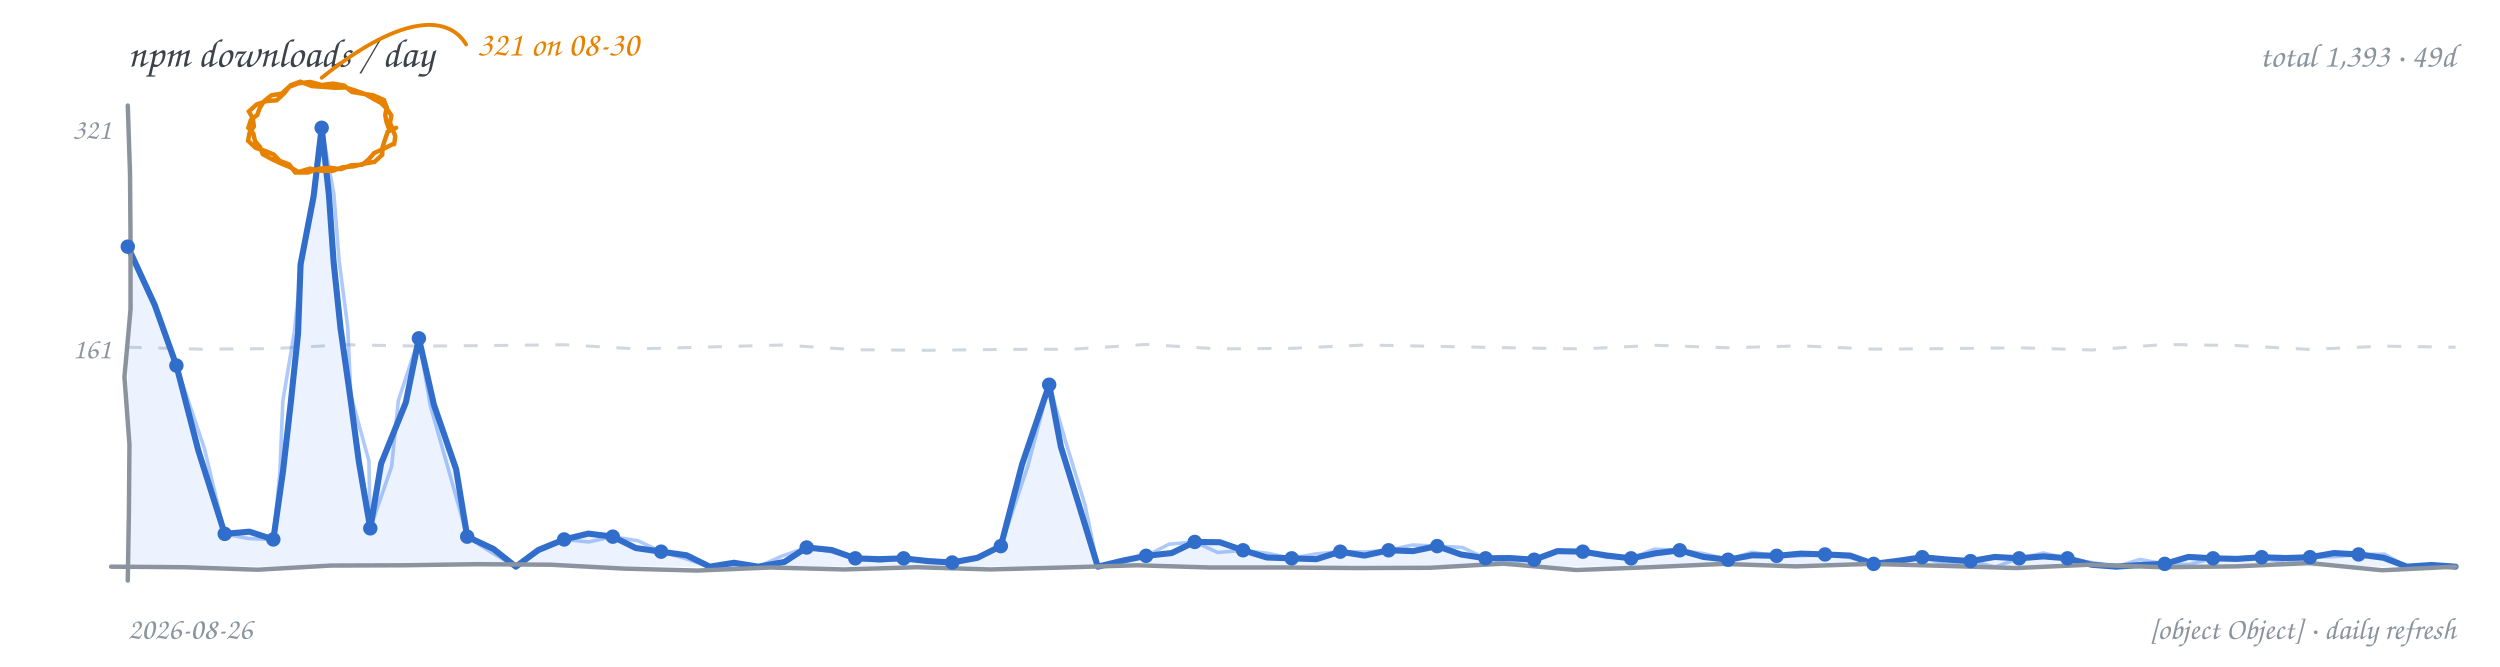
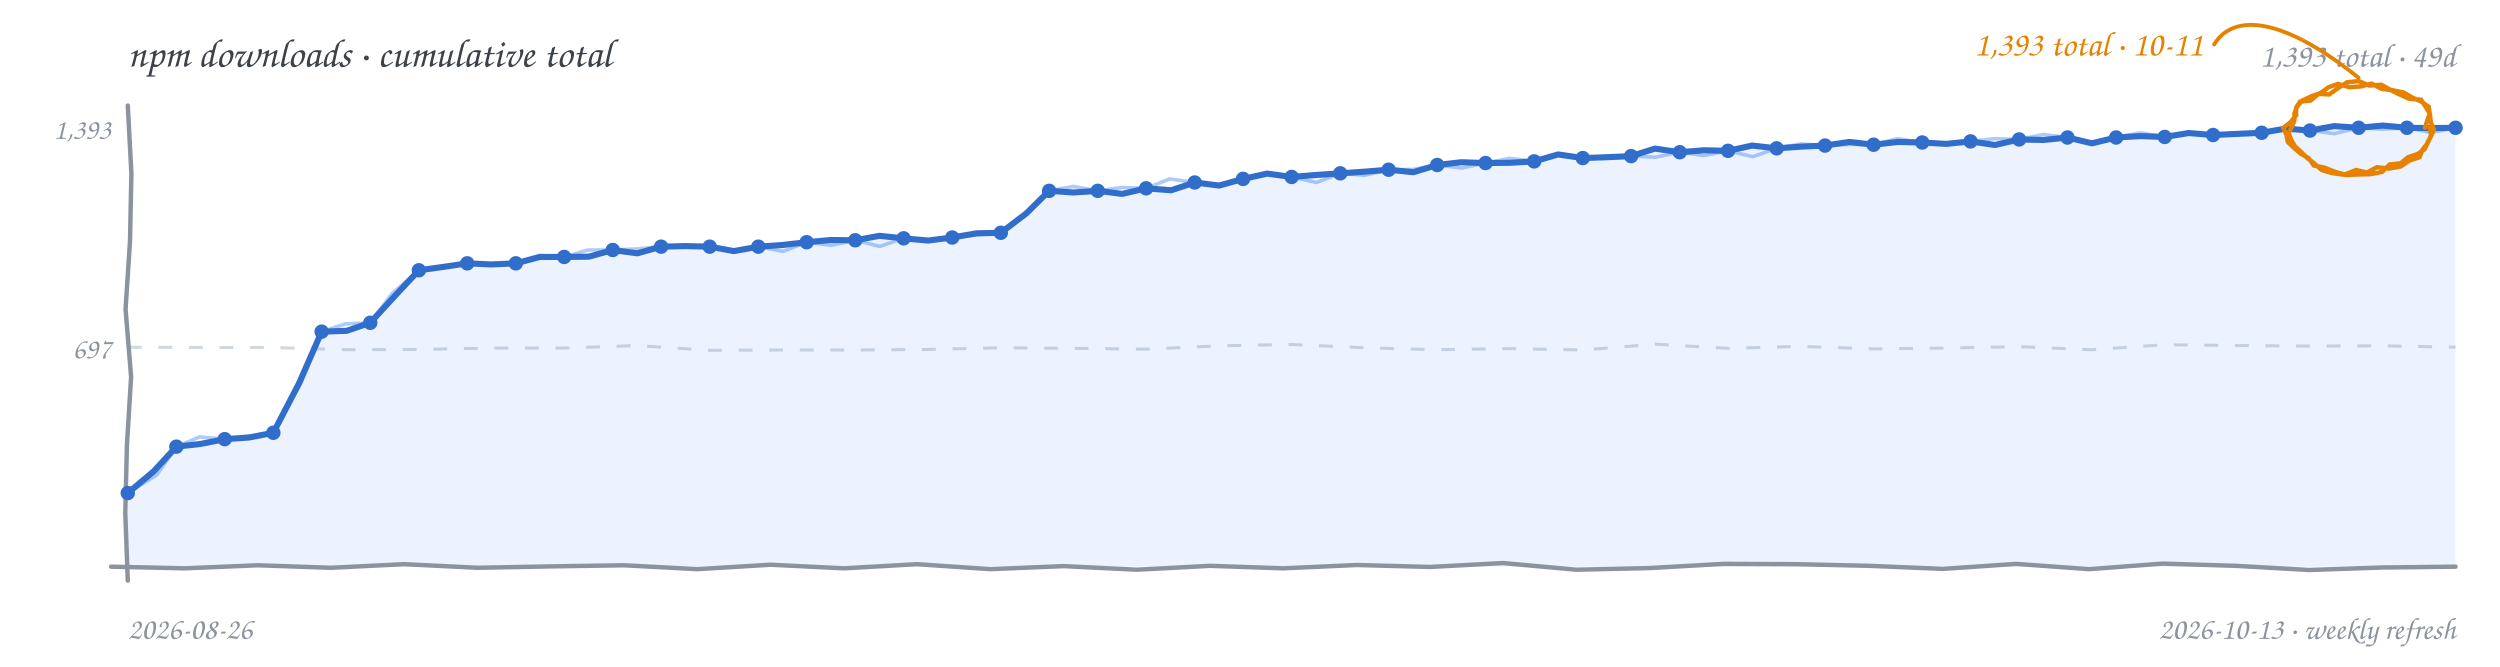
- <svg xmlns="http://www.w3.org/2000/svg" width="900" height="240" viewBox="0 0 900 240" role="img" aria-label="npm downloads per day, hand-drawn line chart">
+ <svg xmlns="http://www.w3.org/2000/svg" width="900" height="240" viewBox="0 0 900 240" role="img" aria-label="npm total downloads (cumulative subscription total), hand-drawn line chart">
  <rect width="900" height="240" fill="transparent" />
-   <text x="46" y="24" font-family="'Comic Sans MS','Segoe Print','Chalkboard SE','Comic Neue',cursive" font-size="14.5" fill="#3b4249">npm downloads / day</text>
-   <text x="884" y="24" text-anchor="end" font-family="'Comic Sans MS','Segoe Print','Chalkboard SE','Comic Neue',cursive" font-size="12" fill="#8b949e">total 1,393 · 49d</text>
-   <path d="M 46.0 125.0 L 72.2 125.7 L 98.4 125.5 L 124.6 124.1 L 150.8 124.6 L 176.9 124.4 L 203.1 124.1 L 229.3 125.6 L 255.5 124.9 L 281.7 124.2 L 307.9 125.9 L 334.1 126.1 L 360.3 125.8 L 386.4 125.7 L 412.6 124.0 L 438.8 125.6 L 465.0 125.4 L 491.2 124.2 L 517.4 124.7 L 543.6 125.2 L 569.8 125.6 L 595.9 124.3 L 622.1 125.2 L 648.3 124.5 L 674.5 125.7 L 700.7 125.5 L 726.9 125.2 L 753.1 126.0 L 779.3 124.0 L 805.4 124.4 L 831.6 125.8 L 857.8 124.6 L 884.0 125.0" fill="none" stroke="#d0d7de" stroke-width="1.1" stroke-dasharray="5 6" />
-   <text x="40" y="129" text-anchor="end" font-family="'Comic Sans MS','Segoe Print','Chalkboard SE','Comic Neue',cursive" font-size="10.5" fill="#8b949e">161</text>
-   <text x="40" y="50" text-anchor="end" font-family="'Comic Sans MS','Segoe Print','Chalkboard SE','Comic Neue',cursive" font-size="10.5" fill="#8b949e">321</text>
-   <path d="M 46.0 88.8 L 55.7 109.8 L 63.5 131.6 L 71.4 162.2 L 80.9 192.2 L 89.8 191.4 L 98.4 194.2 L 101.9 169.5 L 104.7 144.8 L 107.3 120.1 L 108.2 95.2 L 112.9 70.7 L 115.8 46.0 L 118.4 70.1 L 120.1 94.3 L 122.6 118.3 L 126.0 142.3 L 129.2 166.3 L 133.3 190.2 L 137.2 166.9 L 146.1 144.9 L 150.8 121.8 L 156.2 145.7 L 164.2 168.9 L 168.2 193.2 L 177.6 197.6 L 185.7 204.0 L 193.8 198.0 L 203.1 194.2 L 211.8 192.1 L 220.6 193.2 L 228.9 197.3 L 238.0 198.6 L 247.2 199.9 L 255.5 204.0 L 264.2 202.6 L 273.0 204.0 L 282.4 202.3 L 290.4 197.1 L 299.4 198.0 L 307.9 201.0 L 316.6 201.3 L 325.3 201.0 L 334.0 202.0 L 342.8 202.5 L 351.9 200.8 L 360.3 196.6 L 367.9 167.3 L 377.7 138.5 L 381.9 160.8 L 388.6 182.4 L 395.2 204.0 L 403.9 201.9 L 412.6 200.1 L 421.8 199.1 L 430.1 195.1 L 439.1 195.2 L 447.5 198.1 L 456.1 200.7 L 465.0 201.0 L 473.9 201.3 L 482.5 198.6 L 491.2 200.0 L 499.9 198.1 L 508.7 198.4 L 517.4 196.6 L 525.9 199.6 L 534.8 201.0 L 543.6 200.9 L 552.3 201.5 L 560.7 198.4 L 569.8 198.6 L 578.5 200.0 L 587.2 201.0 L 595.9 199.2 L 604.7 198.1 L 613.3 200.5 L 622.1 201.5 L 630.8 199.9 L 639.6 200.1 L 648.3 199.3 L 657.0 199.6 L 666.0 200.0 L 674.5 203.0 L 683.3 201.9 L 692.0 200.6 L 700.7 201.4 L 709.4 202.0 L 718.1 200.5 L 726.9 201.0 L 735.6 200.3 L 744.3 201.0 L 752.9 203.3 L 761.8 204.0 L 770.5 203.4 L 779.3 203.0 L 787.8 200.5 L 796.7 201.0 L 805.4 201.2 L 814.2 200.6 L 822.9 200.9 L 831.6 200.6 L 840.3 199.1 L 849.1 199.6 L 858.1 200.8 L 866.5 204.0 L 875.3 203.4 L 884.0 204.0 L 884.0 204 L 46.0 204 Z" fill="#4c8bf5" fill-opacity="0.10" stroke="none" />
-   <path d="M 46.0 88.8 L 55.5 109.9 L 63.5 131.6 L 73.6 161.5 L 80.9 192.2 L 89.6 193.9 L 98.4 194.2 L 100.8 169.4 L 101.8 144.5 L 105.9 119.9 L 108.6 95.2 L 112.6 70.7 L 115.8 46.0 L 120.2 69.9 L 122.1 94.0 L 125.2 118.0 L 126.3 142.3 L 132.8 165.9 L 133.3 190.2 L 141.0 167.9 L 143.4 144.2 L 150.8 121.8 L 154.9 146.0 L 161.6 169.6 L 168.2 193.2 L 176.8 198.8 L 185.7 204.0 L 194.0 198.4 L 203.1 194.2 L 211.9 195.1 L 220.6 193.2 L 229.7 194.7 L 238.0 198.6 L 246.8 201.1 L 255.5 204.0 L 264.2 203.9 L 273.0 204.0 L 281.5 200.2 L 290.4 197.1 L 299.3 198.6 L 307.9 201.0 L 316.6 202.1 L 325.3 201.0 L 334.1 201.5 L 342.8 202.5 L 352.0 200.9 L 360.3 196.6 L 370.0 167.9 L 377.7 138.5 L 384.0 160.2 L 390.6 181.8 L 395.2 204.0 L 403.8 201.7 L 412.6 200.1 L 420.9 195.9 L 430.1 195.1 L 438.4 198.9 L 447.5 198.1 L 456.3 199.2 L 465.0 201.0 L 473.7 199.4 L 482.5 198.6 L 491.2 198.7 L 499.9 198.1 L 508.5 196.2 L 517.4 196.6 L 526.5 197.1 L 534.8 201.0 L 543.5 202.3 L 552.3 201.5 L 560.8 198.5 L 569.8 198.6 L 578.4 200.6 L 587.2 201.0 L 595.6 197.7 L 604.7 198.1 L 613.5 199.3 L 622.1 201.5 L 630.7 198.8 L 639.6 200.1 L 648.3 200.1 L 657.0 199.6 L 665.9 200.7 L 674.5 203.0 L 683.3 202.1 L 692.0 200.6 L 700.5 203.2 L 709.4 202.0 L 718.3 204.1 L 726.9 201.0 L 735.6 199.1 L 744.3 201.0 L 753.1 202.5 L 761.8 204.0 L 770.4 201.4 L 779.3 203.0 L 788.1 203.2 L 796.7 201.0 L 805.4 200.8 L 814.2 200.6 L 822.9 202.9 L 831.6 200.6 L 840.4 200.4 L 849.1 199.6 L 858.4 199.5 L 866.5 204.0 L 875.3 203.8 L 884.0 204.0" fill="none" stroke="#4c8bf5" stroke-width="1.3" stroke-opacity="0.45" stroke-linecap="round" stroke-linejoin="round" />
-   <path d="M 46.0 88.8 L 55.7 109.8 L 63.5 131.6 L 71.4 162.2 L 80.9 192.2 L 89.8 191.4 L 98.4 194.2 L 101.9 169.5 L 104.7 144.8 L 107.3 120.1 L 108.2 95.2 L 112.9 70.7 L 115.8 46.0 L 118.4 70.1 L 120.1 94.3 L 122.6 118.3 L 126.0 142.3 L 129.2 166.3 L 133.3 190.2 L 137.2 166.9 L 146.1 144.9 L 150.8 121.8 L 156.2 145.7 L 164.2 168.9 L 168.2 193.2 L 177.6 197.6 L 185.7 204.0 L 193.8 198.0 L 203.1 194.2 L 211.8 192.1 L 220.6 193.2 L 228.9 197.3 L 238.0 198.6 L 247.2 199.9 L 255.5 204.0 L 264.2 202.6 L 273.0 204.0 L 282.4 202.3 L 290.4 197.1 L 299.4 198.0 L 307.9 201.0 L 316.6 201.3 L 325.3 201.0 L 334.0 202.0 L 342.8 202.5 L 351.9 200.8 L 360.3 196.6 L 367.9 167.3 L 377.7 138.5 L 381.9 160.8 L 388.6 182.4 L 395.2 204.0 L 403.9 201.9 L 412.6 200.1 L 421.8 199.1 L 430.1 195.1 L 439.1 195.2 L 447.5 198.1 L 456.1 200.7 L 465.0 201.0 L 473.9 201.3 L 482.5 198.6 L 491.2 200.0 L 499.9 198.1 L 508.7 198.4 L 517.4 196.6 L 525.9 199.6 L 534.8 201.0 L 543.6 200.9 L 552.3 201.5 L 560.7 198.4 L 569.8 198.6 L 578.5 200.0 L 587.2 201.0 L 595.9 199.2 L 604.7 198.1 L 613.3 200.5 L 622.1 201.5 L 630.8 199.9 L 639.6 200.1 L 648.3 199.3 L 657.0 199.6 L 666.0 200.0 L 674.5 203.0 L 683.3 201.9 L 692.0 200.6 L 700.7 201.4 L 709.4 202.0 L 718.1 200.5 L 726.9 201.0 L 735.6 200.3 L 744.3 201.0 L 752.9 203.3 L 761.8 204.0 L 770.5 203.4 L 779.3 203.0 L 787.8 200.5 L 796.7 201.0 L 805.4 201.2 L 814.2 200.6 L 822.9 200.9 L 831.6 200.6 L 840.3 199.1 L 849.1 199.6 L 858.1 200.8 L 866.5 204.0 L 875.3 203.4 L 884.0 204.0" fill="none" stroke="#316dca" stroke-width="2.2" stroke-linecap="round" stroke-linejoin="round" />
-   <path d="M 46.0 38.0 L 46.8 62.4 L 47.0 86.9 L 47.0 111.3 L 44.8 135.7 L 46.6 160.1 L 46.4 184.6 L 46.0 209.0" fill="none" stroke="#8b949e" stroke-width="1.6" stroke-linecap="round" />
-   <path d="M 40.0 204.0 L 66.4 204.2 L 92.8 205.1 L 119.1 203.6 L 145.5 203.5 L 171.9 203.1 L 198.3 203.3 L 224.6 204.7 L 251.0 205.4 L 277.4 204.3 L 303.8 205.0 L 330.1 204.2 L 356.5 205.0 L 382.9 204.3 L 409.3 203.5 L 435.6 204.3 L 462.0 204.3 L 488.4 204.5 L 514.8 204.4 L 541.1 202.9 L 567.5 205.2 L 593.9 204.2 L 620.3 203.0 L 646.6 203.9 L 673.0 203.0 L 699.4 203.7 L 725.8 204.5 L 752.1 203.3 L 778.5 204.2 L 804.9 203.9 L 831.3 202.7 L 857.6 205.3 L 884.0 204.0" fill="none" stroke="#8b949e" stroke-width="1.6" stroke-linecap="round" />
-   <circle cx="46.0" cy="88.8" r="2.6" fill="#316dca" />
-   <circle cx="63.5" cy="131.6" r="2.6" fill="#316dca" />
-   <circle cx="80.9" cy="192.2" r="2.6" fill="#316dca" />
-   <circle cx="98.4" cy="194.2" r="2.6" fill="#316dca" />
-   <circle cx="115.8" cy="46.0" r="2.6" fill="#316dca" />
-   <circle cx="133.3" cy="190.2" r="2.6" fill="#316dca" />
-   <circle cx="150.8" cy="121.8" r="2.6" fill="#316dca" />
-   <circle cx="168.2" cy="193.2" r="2.6" fill="#316dca" />
-   <circle cx="203.1" cy="194.2" r="2.6" fill="#316dca" />
-   <circle cx="220.6" cy="193.2" r="2.6" fill="#316dca" />
-   <circle cx="238.0" cy="198.6" r="2.6" fill="#316dca" />
-   <circle cx="290.4" cy="197.1" r="2.6" fill="#316dca" />
-   <circle cx="307.9" cy="201.0" r="2.6" fill="#316dca" />
-   <circle cx="325.3" cy="201.0" r="2.6" fill="#316dca" />
-   <circle cx="342.8" cy="202.5" r="2.6" fill="#316dca" />
-   <circle cx="360.3" cy="196.6" r="2.6" fill="#316dca" />
-   <circle cx="377.7" cy="138.5" r="2.6" fill="#316dca" />
-   <circle cx="412.6" cy="200.1" r="2.6" fill="#316dca" />
-   <circle cx="430.1" cy="195.1" r="2.6" fill="#316dca" />
-   <circle cx="447.5" cy="198.1" r="2.6" fill="#316dca" />
-   <circle cx="465.0" cy="201.0" r="2.6" fill="#316dca" />
-   <circle cx="482.5" cy="198.6" r="2.6" fill="#316dca" />
-   <circle cx="499.9" cy="198.1" r="2.6" fill="#316dca" />
-   <circle cx="517.4" cy="196.6" r="2.6" fill="#316dca" />
-   <circle cx="534.8" cy="201.0" r="2.6" fill="#316dca" />
-   <circle cx="552.3" cy="201.5" r="2.6" fill="#316dca" />
-   <circle cx="569.8" cy="198.6" r="2.6" fill="#316dca" />
-   <circle cx="587.2" cy="201.0" r="2.6" fill="#316dca" />
-   <circle cx="604.7" cy="198.1" r="2.6" fill="#316dca" />
-   <circle cx="622.1" cy="201.5" r="2.6" fill="#316dca" />
-   <circle cx="639.6" cy="200.1" r="2.6" fill="#316dca" />
-   <circle cx="657.0" cy="199.6" r="2.6" fill="#316dca" />
-   <circle cx="674.5" cy="203.0" r="2.6" fill="#316dca" />
-   <circle cx="692.0" cy="200.6" r="2.6" fill="#316dca" />
-   <circle cx="709.4" cy="202.0" r="2.6" fill="#316dca" />
-   <circle cx="726.9" cy="201.0" r="2.6" fill="#316dca" />
-   <circle cx="744.3" cy="201.0" r="2.6" fill="#316dca" />
-   <circle cx="779.3" cy="203.0" r="2.6" fill="#316dca" />
-   <circle cx="796.7" cy="201.0" r="2.6" fill="#316dca" />
-   <circle cx="814.2" cy="200.6" r="2.6" fill="#316dca" />
-   <circle cx="831.6" cy="200.6" r="2.6" fill="#316dca" />
-   <circle cx="849.1" cy="199.6" r="2.6" fill="#316dca" />
-   <path d="M 142.6 46.0 L 139.6 47.4 L 138.5 50.5 L 137.7 53.1 L 137.6 55.7 L 134.8 58.3 L 131.1 58.9 L 127.3 59.9 L 123.4 60.2 L 119.7 61.5 L 115.8 61.5 L 111.6 60.7 L 107.5 61.9 L 104.2 60.1 L 100.8 58.7 L 97.7 57.2 L 94.6 55.5 L 93.6 52.9 L 91.8 50.8 L 91.2 48.1 L 89.4 46.0 L 90.3 43.2 L 92.6 41.4 L 93.5 38.9 L 94.9 36.6 L 97.7 34.3 L 101.4 33.7 L 104.0 31.3 L 107.4 30.0 L 111.7 29.5 L 115.8 30.6 L 119.9 30.1 L 123.9 30.8 L 126.7 33.1 L 130.3 33.7 L 134.4 34.3 L 138.2 36.0 L 139.2 38.6 L 138.7 41.4 L 139.1 43.8 L 139.9 46.0 M 141.6 51.8 L 138.2 53.5 L 134.7 55.1 L 132.7 57.4 L 130.4 59.3 L 126.4 59.5 L 122.7 60.9 L 118.9 60.4 L 115.0 60.7 L 110.8 62.1 L 106.3 62.1 L 104.1 59.2 L 100.7 57.9 L 98.5 55.6 L 95.6 54.4 L 92.0 53.2 L 89.3 50.7 L 89.8 47.9 L 91.4 45.5 L 91.0 42.6 L 89.6 40.1 L 92.4 37.6 L 95.9 36.4 L 99.6 36.1 L 102.3 33.6 L 104.6 30.7 L 108.1 29.4 L 112.3 31.0 L 116.7 31.3 L 120.6 31.6 L 124.4 31.5 L 127.9 32.6 L 131.3 33.8 L 134.3 35.5 L 137.2 37.1 L 139.3 39.2 L 140.9 41.6 L 140.4 44.2 L 141.4 46.6 L 142.3 49.1 L 141.9 51.9" fill="none" stroke="#e78100" stroke-width="1.6" stroke-linecap="round" />
-   <path d="M 115.8 28.0 C 145.8 4.0, 161.8 6.0, 167.8 16.0" fill="none" stroke="#e78100" stroke-width="1.4" stroke-linecap="round" />
-   <text x="171.8" y="20.0" text-anchor="start" font-family="'Comic Sans MS','Segoe Print','Chalkboard SE','Comic Neue',cursive" font-size="12.5" fill="#e78100">321 on 08-30</text>
+   <text x="46" y="24" font-family="'Comic Sans MS','Segoe Print','Chalkboard SE','Comic Neue',cursive" font-size="14.5" fill="#3b4249">npm downloads · cumulative total</text>
+   <text x="884" y="24" text-anchor="end" font-family="'Comic Sans MS','Segoe Print','Chalkboard SE','Comic Neue',cursive" font-size="12" fill="#8b949e">1,393 total · 49d</text>
+   <path d="M 46.0 125.0 L 72.2 125.1 L 98.4 125.1 L 124.6 125.9 L 150.8 125.8 L 176.9 125.3 L 203.1 125.3 L 229.3 124.4 L 255.5 126.1 L 281.7 126.0 L 307.9 126.0 L 334.1 125.8 L 360.3 125.2 L 386.4 125.4 L 412.6 125.7 L 438.8 124.5 L 465.0 124.0 L 491.2 125.2 L 517.4 125.9 L 543.6 125.5 L 569.8 126.0 L 595.9 123.9 L 622.1 125.4 L 648.3 124.7 L 674.5 125.6 L 700.7 125.3 L 726.9 124.8 L 753.1 125.9 L 779.3 124.1 L 805.4 124.4 L 831.6 124.6 L 857.8 124.5 L 884.0 125.0" fill="none" stroke="#d0d7de" stroke-width="1.1" stroke-dasharray="5 6" />
+   <text x="40" y="129" text-anchor="end" font-family="'Comic Sans MS','Segoe Print','Chalkboard SE','Comic Neue',cursive" font-size="10.5" fill="#8b949e">697</text>
+   <text x="40" y="50" text-anchor="end" font-family="'Comic Sans MS','Segoe Print','Chalkboard SE','Comic Neue',cursive" font-size="10.5" fill="#8b949e">1,393</text>
+   <path d="M 46.0 177.5 L 55.3 169.7 L 63.5 160.8 L 72.3 159.8 L 80.9 158.1 L 89.7 157.5 L 98.4 155.8 L 107.7 137.9 L 115.8 119.4 L 124.8 119.1 L 133.3 116.2 L 142.0 106.7 L 150.8 97.3 L 159.5 96.1 L 168.2 94.8 L 176.9 95.2 L 185.7 94.8 L 194.3 92.5 L 203.1 92.5 L 212.0 92.4 L 220.6 90.0 L 229.4 91.2 L 238.0 88.8 L 246.8 88.6 L 255.5 88.8 L 264.2 90.4 L 273.0 88.8 L 281.7 88.2 L 290.4 87.2 L 299.1 86.4 L 307.9 86.5 L 316.6 84.9 L 325.3 85.8 L 334.1 86.6 L 342.8 85.5 L 351.5 84.0 L 360.3 83.8 L 369.5 76.8 L 377.7 68.7 L 386.4 69.3 L 395.2 68.7 L 404.0 69.8 L 412.6 67.8 L 421.6 68.5 L 430.1 65.7 L 438.9 66.8 L 447.5 64.4 L 456.2 62.5 L 465.0 63.7 L 473.7 63.0 L 482.5 62.4 L 491.2 61.8 L 499.9 61.1 L 508.8 62.0 L 517.4 59.4 L 526.1 58.4 L 534.8 58.7 L 543.6 58.6 L 552.3 58.1 L 560.9 55.6 L 569.8 56.9 L 578.5 56.6 L 587.2 56.2 L 595.8 53.5 L 604.7 54.8 L 613.4 54.1 L 622.1 54.3 L 630.8 52.4 L 639.6 53.4 L 648.3 52.8 L 657.0 52.4 L 665.8 51.1 L 674.5 52.1 L 683.2 51.1 L 692.0 51.3 L 700.7 51.8 L 709.4 50.9 L 718.2 52.2 L 726.9 50.2 L 735.6 50.4 L 744.3 49.5 L 753.1 51.6 L 761.8 49.5 L 770.5 49.0 L 779.3 49.3 L 787.9 47.9 L 796.7 48.6 L 805.4 48.2 L 814.2 47.8 L 822.8 46.3 L 831.6 47.0 L 840.3 45.4 L 849.1 46.0 L 857.8 45.2 L 866.5 46.0 L 875.3 46.1 L 884.0 46.0 L 884.0 204 L 46.0 204 Z" fill="#4c8bf5" fill-opacity="0.10" stroke="none" />
+   <path d="M 46.0 177.5 L 56.5 170.9 L 63.5 160.8 L 71.9 157.3 L 80.9 158.1 L 89.7 157.0 L 98.4 155.8 L 108.2 138.1 L 115.8 119.4 L 124.3 116.6 L 133.3 116.2 L 141.0 105.8 L 150.8 97.3 L 159.5 95.9 L 168.2 94.8 L 176.9 95.4 L 185.7 94.8 L 194.2 92.0 L 203.1 92.5 L 211.7 90.0 L 220.6 90.0 L 229.3 89.6 L 238.0 88.8 L 246.8 88.3 L 255.5 88.8 L 264.2 90.4 L 273.0 88.8 L 281.9 90.5 L 290.4 87.2 L 299.2 88.3 L 307.9 86.5 L 316.7 88.7 L 325.3 85.8 L 334.1 86.8 L 342.8 85.5 L 351.5 84.6 L 360.3 83.8 L 369.7 77.0 L 377.7 68.7 L 386.4 67.1 L 395.2 68.7 L 403.9 67.5 L 412.6 67.8 L 421.1 64.4 L 430.1 65.7 L 438.9 66.4 L 447.5 64.4 L 456.2 62.1 L 465.0 63.7 L 473.9 65.7 L 482.5 62.4 L 491.3 63.1 L 499.9 61.1 L 508.7 61.0 L 517.4 59.4 L 526.2 60.5 L 534.8 58.7 L 543.5 57.0 L 552.3 58.1 L 560.9 55.4 L 569.8 56.9 L 578.5 56.3 L 587.2 56.2 L 596.0 56.6 L 604.7 54.8 L 613.4 56.0 L 622.1 54.3 L 631.0 56.4 L 639.6 53.4 L 648.2 51.8 L 657.0 52.4 L 665.8 52.0 L 674.5 52.1 L 683.1 49.9 L 692.0 51.3 L 700.7 51.8 L 709.4 50.9 L 718.1 49.9 L 726.9 50.2 L 735.5 48.4 L 744.3 49.5 L 753.1 51.2 L 761.8 49.5 L 770.5 47.8 L 779.3 49.3 L 787.9 47.8 L 796.7 48.6 L 805.4 47.8 L 814.2 47.8 L 822.9 46.5 L 831.6 47.0 L 840.4 48.1 L 849.1 46.0 L 857.8 46.5 L 866.5 46.0 L 875.3 47.7 L 884.0 46.0" fill="none" stroke="#4c8bf5" stroke-width="1.3" stroke-opacity="0.45" stroke-linecap="round" stroke-linejoin="round" />
+   <path d="M 46.0 177.5 L 55.3 169.7 L 63.5 160.8 L 72.3 159.8 L 80.9 158.1 L 89.7 157.5 L 98.4 155.8 L 107.7 137.9 L 115.8 119.4 L 124.8 119.1 L 133.3 116.2 L 142.0 106.7 L 150.8 97.3 L 159.5 96.1 L 168.2 94.8 L 176.9 95.2 L 185.7 94.8 L 194.3 92.5 L 203.1 92.5 L 212.0 92.4 L 220.6 90.0 L 229.4 91.2 L 238.0 88.8 L 246.8 88.6 L 255.5 88.8 L 264.2 90.4 L 273.0 88.8 L 281.7 88.2 L 290.4 87.2 L 299.1 86.4 L 307.9 86.5 L 316.6 84.9 L 325.3 85.8 L 334.1 86.6 L 342.8 85.5 L 351.5 84.0 L 360.3 83.8 L 369.5 76.8 L 377.7 68.7 L 386.4 69.3 L 395.2 68.7 L 404.0 69.8 L 412.6 67.8 L 421.6 68.5 L 430.1 65.7 L 438.9 66.8 L 447.5 64.4 L 456.2 62.5 L 465.0 63.7 L 473.7 63.0 L 482.5 62.4 L 491.2 61.8 L 499.9 61.1 L 508.8 62.0 L 517.4 59.4 L 526.1 58.4 L 534.8 58.7 L 543.6 58.6 L 552.3 58.1 L 560.9 55.6 L 569.8 56.9 L 578.5 56.6 L 587.2 56.2 L 595.8 53.5 L 604.7 54.8 L 613.4 54.1 L 622.1 54.3 L 630.8 52.4 L 639.6 53.4 L 648.3 52.8 L 657.0 52.4 L 665.8 51.1 L 674.5 52.1 L 683.2 51.1 L 692.0 51.3 L 700.7 51.8 L 709.4 50.9 L 718.2 52.2 L 726.9 50.2 L 735.6 50.4 L 744.3 49.5 L 753.1 51.6 L 761.8 49.5 L 770.5 49.0 L 779.3 49.3 L 787.9 47.9 L 796.7 48.6 L 805.4 48.2 L 814.2 47.8 L 822.8 46.3 L 831.6 47.0 L 840.3 45.4 L 849.1 46.0 L 857.8 45.2 L 866.5 46.0 L 875.3 46.1 L 884.0 46.0" fill="none" stroke="#316dca" stroke-width="2.2" stroke-linecap="round" stroke-linejoin="round" />
+   <path d="M 46.0 38.0 L 47.3 62.4 L 46.8 86.9 L 45.2 111.3 L 47.2 135.7 L 45.7 160.1 L 45.1 184.6 L 46.0 209.0" fill="none" stroke="#8b949e" stroke-width="1.6" stroke-linecap="round" />
+   <path d="M 40.0 204.0 L 66.4 204.6 L 92.8 203.5 L 119.1 204.4 L 145.5 203.1 L 171.9 204.4 L 198.3 203.9 L 224.6 203.5 L 251.0 204.9 L 277.4 203.3 L 303.8 204.6 L 330.1 203.1 L 356.5 204.9 L 382.9 203.8 L 409.3 205.1 L 435.6 203.7 L 462.0 204.6 L 488.4 203.4 L 514.8 204.1 L 541.1 202.7 L 567.5 205.1 L 593.9 204.5 L 620.3 203.0 L 646.6 203.1 L 673.0 203.7 L 699.4 204.8 L 725.8 203.0 L 752.1 204.9 L 778.5 202.9 L 804.9 203.7 L 831.3 205.2 L 857.6 204.3 L 884.0 204.0" fill="none" stroke="#8b949e" stroke-width="1.6" stroke-linecap="round" />
+   <circle cx="46.0" cy="177.5" r="2.6" fill="#316dca" />
+   <circle cx="63.5" cy="160.8" r="2.6" fill="#316dca" />
+   <circle cx="80.9" cy="158.1" r="2.6" fill="#316dca" />
+   <circle cx="98.4" cy="155.8" r="2.6" fill="#316dca" />
+   <circle cx="115.8" cy="119.4" r="2.6" fill="#316dca" />
+   <circle cx="133.3" cy="116.2" r="2.6" fill="#316dca" />
+   <circle cx="150.8" cy="97.3" r="2.6" fill="#316dca" />
+   <circle cx="168.2" cy="94.8" r="2.6" fill="#316dca" />
+   <circle cx="185.7" cy="94.8" r="2.6" fill="#316dca" />
+   <circle cx="203.1" cy="92.5" r="2.6" fill="#316dca" />
+   <circle cx="220.6" cy="90.0" r="2.6" fill="#316dca" />
+   <circle cx="238.0" cy="88.8" r="2.6" fill="#316dca" />
+   <circle cx="255.5" cy="88.8" r="2.6" fill="#316dca" />
+   <circle cx="273.0" cy="88.8" r="2.6" fill="#316dca" />
+   <circle cx="290.4" cy="87.2" r="2.6" fill="#316dca" />
+   <circle cx="307.9" cy="86.5" r="2.6" fill="#316dca" />
+   <circle cx="325.3" cy="85.8" r="2.6" fill="#316dca" />
+   <circle cx="342.8" cy="85.5" r="2.6" fill="#316dca" />
+   <circle cx="360.3" cy="83.8" r="2.6" fill="#316dca" />
+   <circle cx="377.7" cy="68.7" r="2.6" fill="#316dca" />
+   <circle cx="395.2" cy="68.7" r="2.6" fill="#316dca" />
+   <circle cx="412.6" cy="67.8" r="2.6" fill="#316dca" />
+   <circle cx="430.1" cy="65.7" r="2.6" fill="#316dca" />
+   <circle cx="447.5" cy="64.4" r="2.6" fill="#316dca" />
+   <circle cx="465.0" cy="63.7" r="2.6" fill="#316dca" />
+   <circle cx="482.5" cy="62.4" r="2.6" fill="#316dca" />
+   <circle cx="499.9" cy="61.1" r="2.6" fill="#316dca" />
+   <circle cx="517.4" cy="59.4" r="2.6" fill="#316dca" />
+   <circle cx="534.8" cy="58.7" r="2.6" fill="#316dca" />
+   <circle cx="552.3" cy="58.1" r="2.6" fill="#316dca" />
+   <circle cx="569.8" cy="56.9" r="2.6" fill="#316dca" />
+   <circle cx="587.2" cy="56.2" r="2.6" fill="#316dca" />
+   <circle cx="604.7" cy="54.8" r="2.6" fill="#316dca" />
+   <circle cx="622.1" cy="54.3" r="2.6" fill="#316dca" />
+   <circle cx="639.6" cy="53.4" r="2.6" fill="#316dca" />
+   <circle cx="657.0" cy="52.4" r="2.6" fill="#316dca" />
+   <circle cx="674.5" cy="52.1" r="2.6" fill="#316dca" />
+   <circle cx="692.0" cy="51.3" r="2.6" fill="#316dca" />
+   <circle cx="709.4" cy="50.9" r="2.6" fill="#316dca" />
+   <circle cx="726.9" cy="50.2" r="2.6" fill="#316dca" />
+   <circle cx="744.3" cy="49.5" r="2.6" fill="#316dca" />
+   <circle cx="761.8" cy="49.5" r="2.6" fill="#316dca" />
+   <circle cx="779.3" cy="49.3" r="2.6" fill="#316dca" />
+   <circle cx="796.7" cy="48.6" r="2.6" fill="#316dca" />
+   <circle cx="814.2" cy="47.8" r="2.6" fill="#316dca" />
+   <circle cx="831.6" cy="47.0" r="2.6" fill="#316dca" />
+   <circle cx="849.1" cy="46.0" r="2.6" fill="#316dca" />
+   <circle cx="866.5" cy="46.0" r="2.6" fill="#316dca" />
+   <circle cx="884.0" cy="46.0" r="2.6" fill="#316dca" />
+   <path d="M 874.7 46.0 L 875.2 48.6 L 874.2 51.0 L 872.8 53.8 L 870.2 55.5 L 866.9 56.6 L 864.2 58.8 L 860.3 59.2 L 857.5 61.9 L 853.3 62.7 L 849.1 62.8 L 844.8 63.0 L 840.7 61.9 L 837.0 60.4 L 833.0 59.6 L 831.1 56.9 L 828.2 55.3 L 825.9 53.3 L 823.6 51.1 L 823.1 48.5 L 822.0 46.0 L 824.6 44.0 L 826.6 41.5 L 826.6 38.8 L 828.0 36.6 L 831.8 36.2 L 834.7 33.8 L 838.5 34.0 L 841.6 31.8 L 845.0 29.6 L 849.1 29.2 L 853.0 30.8 L 857.3 30.5 L 860.3 32.2 L 863.4 33.8 L 867.4 35.6 L 871.6 35.9 L 873.2 38.4 L 874.7 40.9 L 873.8 43.4 L 873.0 46.0 M 873.9 51.6 L 872.1 53.9 L 871.0 56.6 L 867.4 57.8 L 864.3 59.9 L 860.0 60.7 L 855.7 60.2 L 852.1 62.1 L 848.2 61.2 L 843.9 62.9 L 839.4 62.3 L 835.8 61.2 L 833.0 58.7 L 830.5 56.8 L 828.3 54.6 L 826.2 52.7 L 824.8 50.3 L 823.9 47.8 L 825.2 45.5 L 826.0 43.2 L 826.0 40.8 L 827.0 38.3 L 828.8 36.2 L 832.0 34.7 L 835.4 33.5 L 838.3 31.4 L 841.7 30.2 L 845.8 31.4 L 850.0 31.1 L 853.8 30.1 L 857.4 32.0 L 861.4 32.5 L 865.3 33.3 L 868.4 35.1 L 871.7 36.6 L 874.3 38.4 L 874.8 41.5 L 875.1 44.1 L 876.2 46.6 L 875.1 49.2 L 873.8 51.5" fill="none" stroke="#e78100" stroke-width="1.6" stroke-linecap="round" />
+   <path d="M 849.1 28.0 C 819.1 4.0, 803.1 6.0, 797.1 16.0" fill="none" stroke="#e78100" stroke-width="1.4" stroke-linecap="round" />
+   <text x="793.1" y="20.0" text-anchor="end" font-family="'Comic Sans MS','Segoe Print','Chalkboard SE','Comic Neue',cursive" font-size="12.5" fill="#e78100">1,393 total · 10-11</text>
  <text x="46" y="230" font-family="'Comic Sans MS','Segoe Print','Chalkboard SE','Comic Neue',cursive" font-size="11" fill="#8b949e">2026-08-26</text>
-   <text x="884" y="230" text-anchor="end" font-family="'Comic Sans MS','Segoe Print','Chalkboard SE','Comic Neue',cursive" font-size="11" fill="#8b949e">[object Object] · daily refresh</text>
+   <text x="884" y="230" text-anchor="end" font-family="'Comic Sans MS','Segoe Print','Chalkboard SE','Comic Neue',cursive" font-size="11" fill="#8b949e">2026-10-13 · weekly refresh</text>
</svg>
